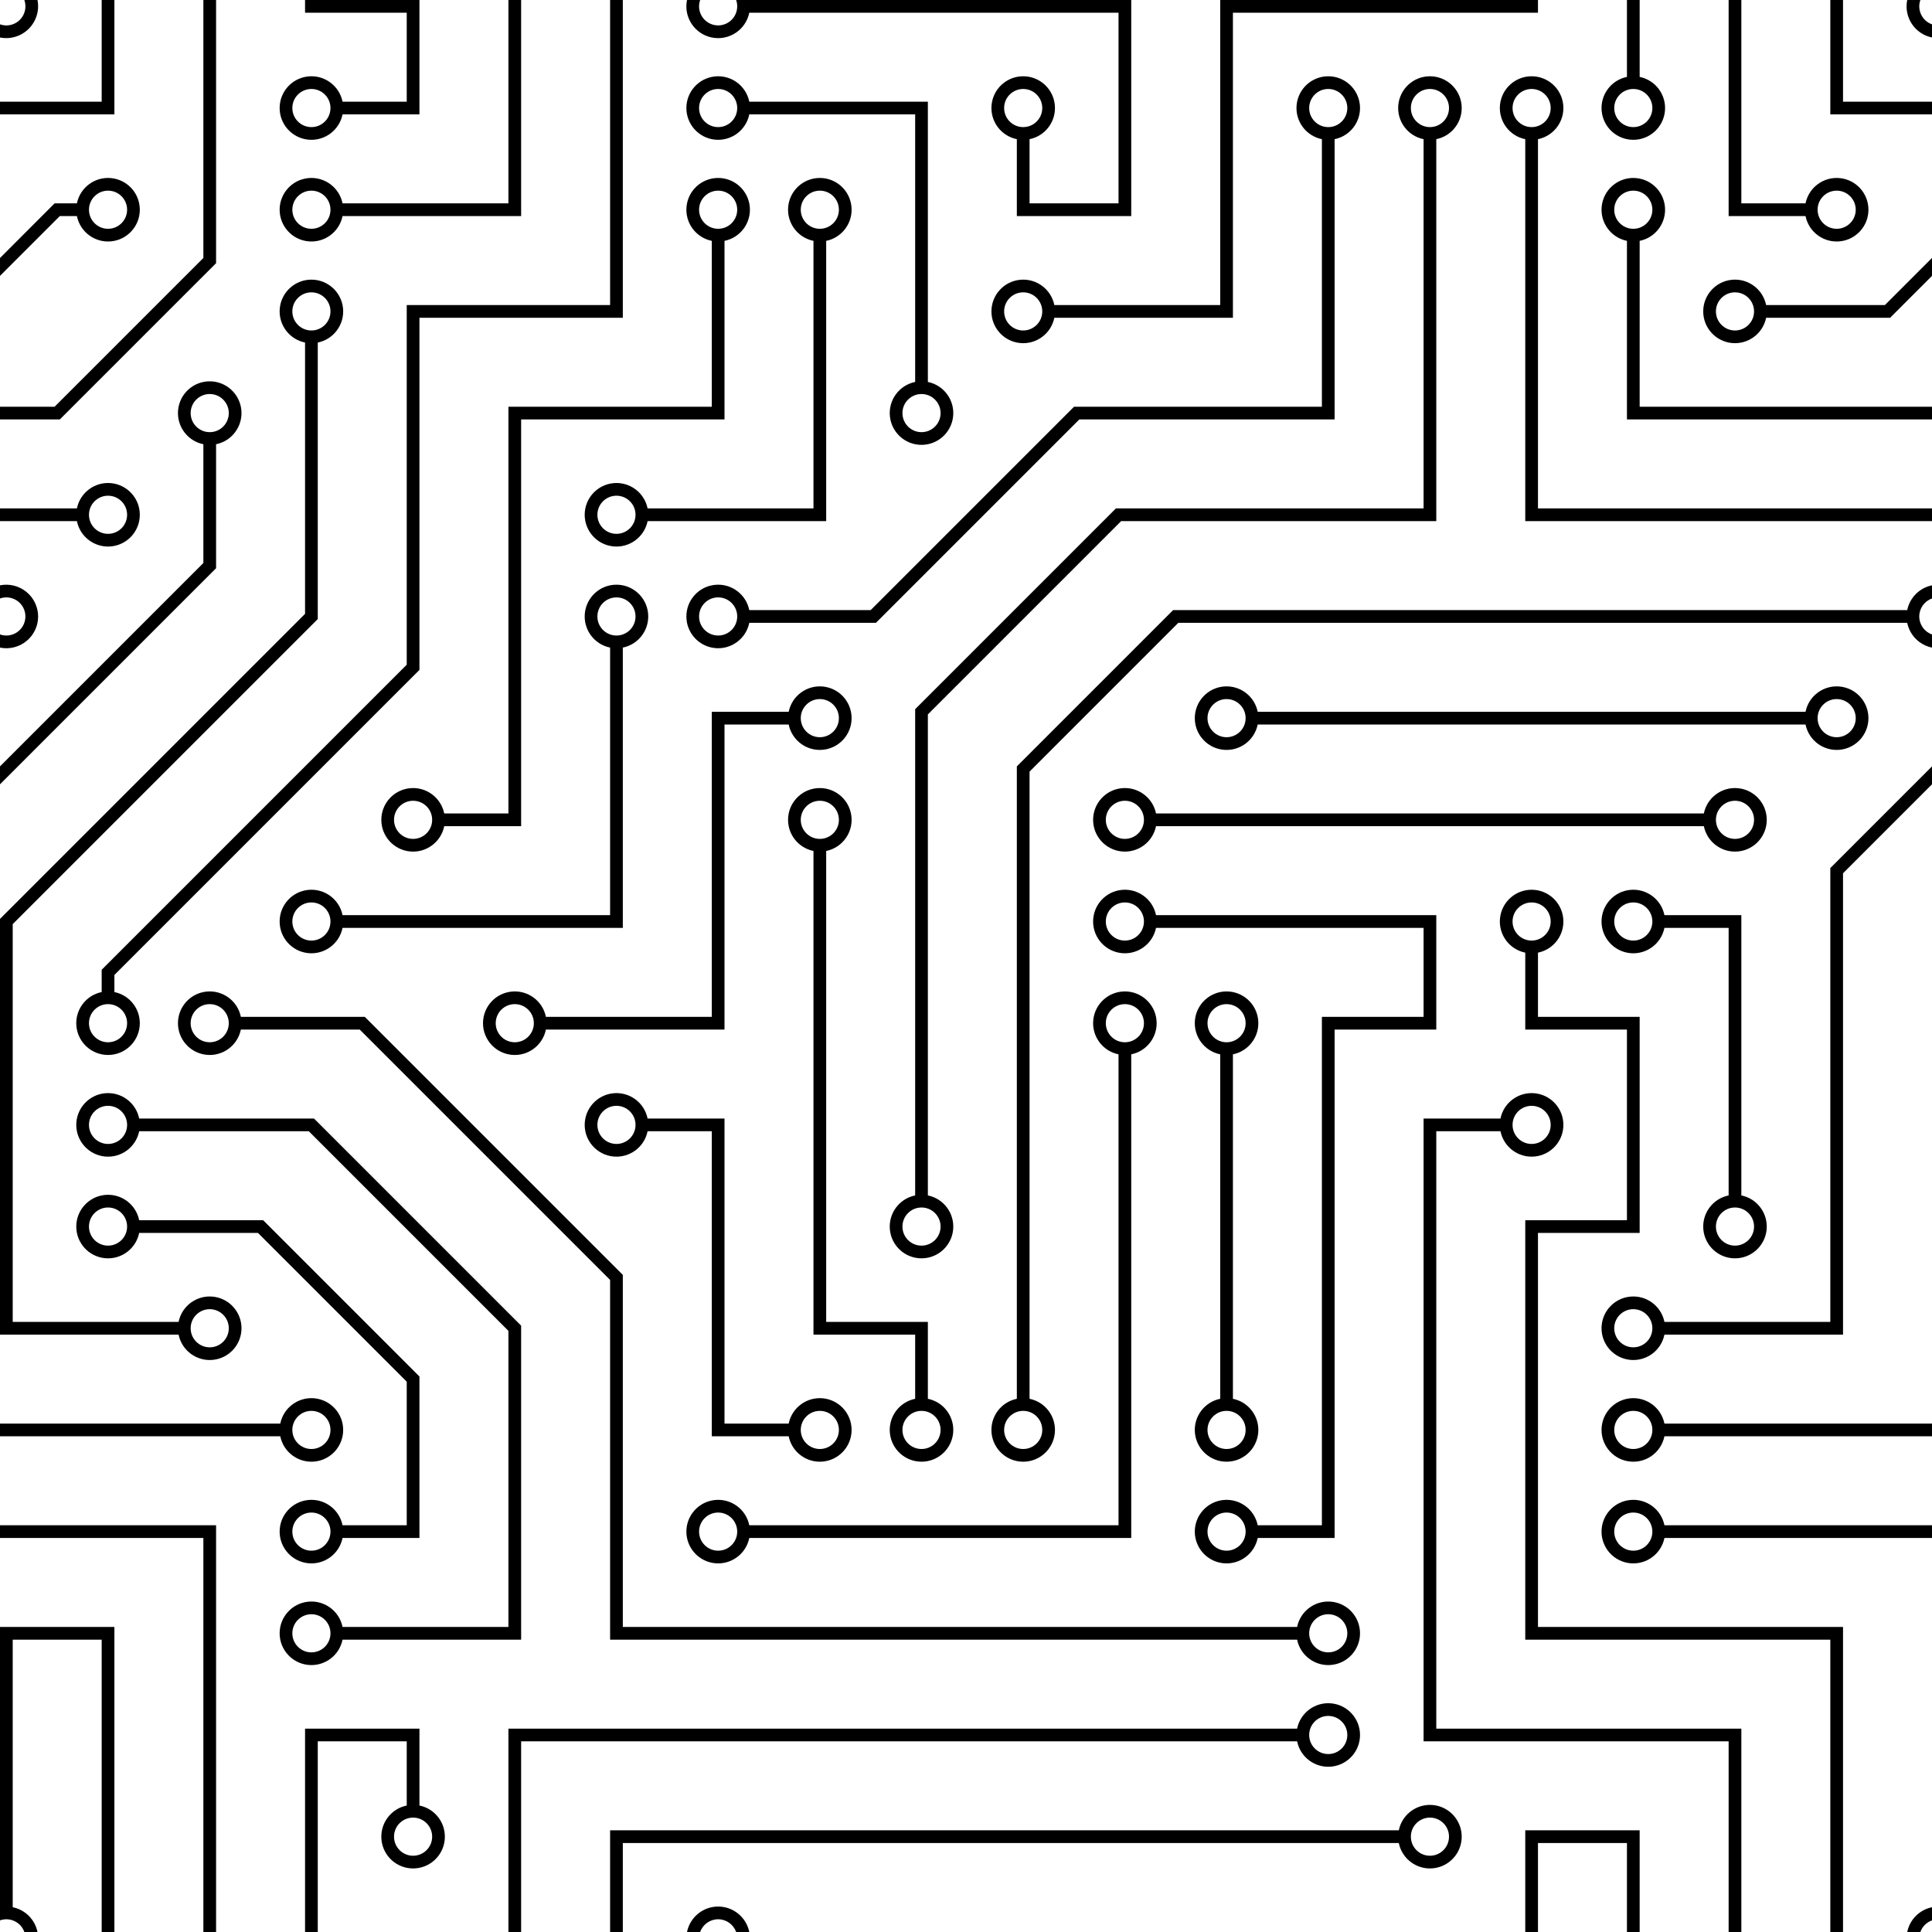
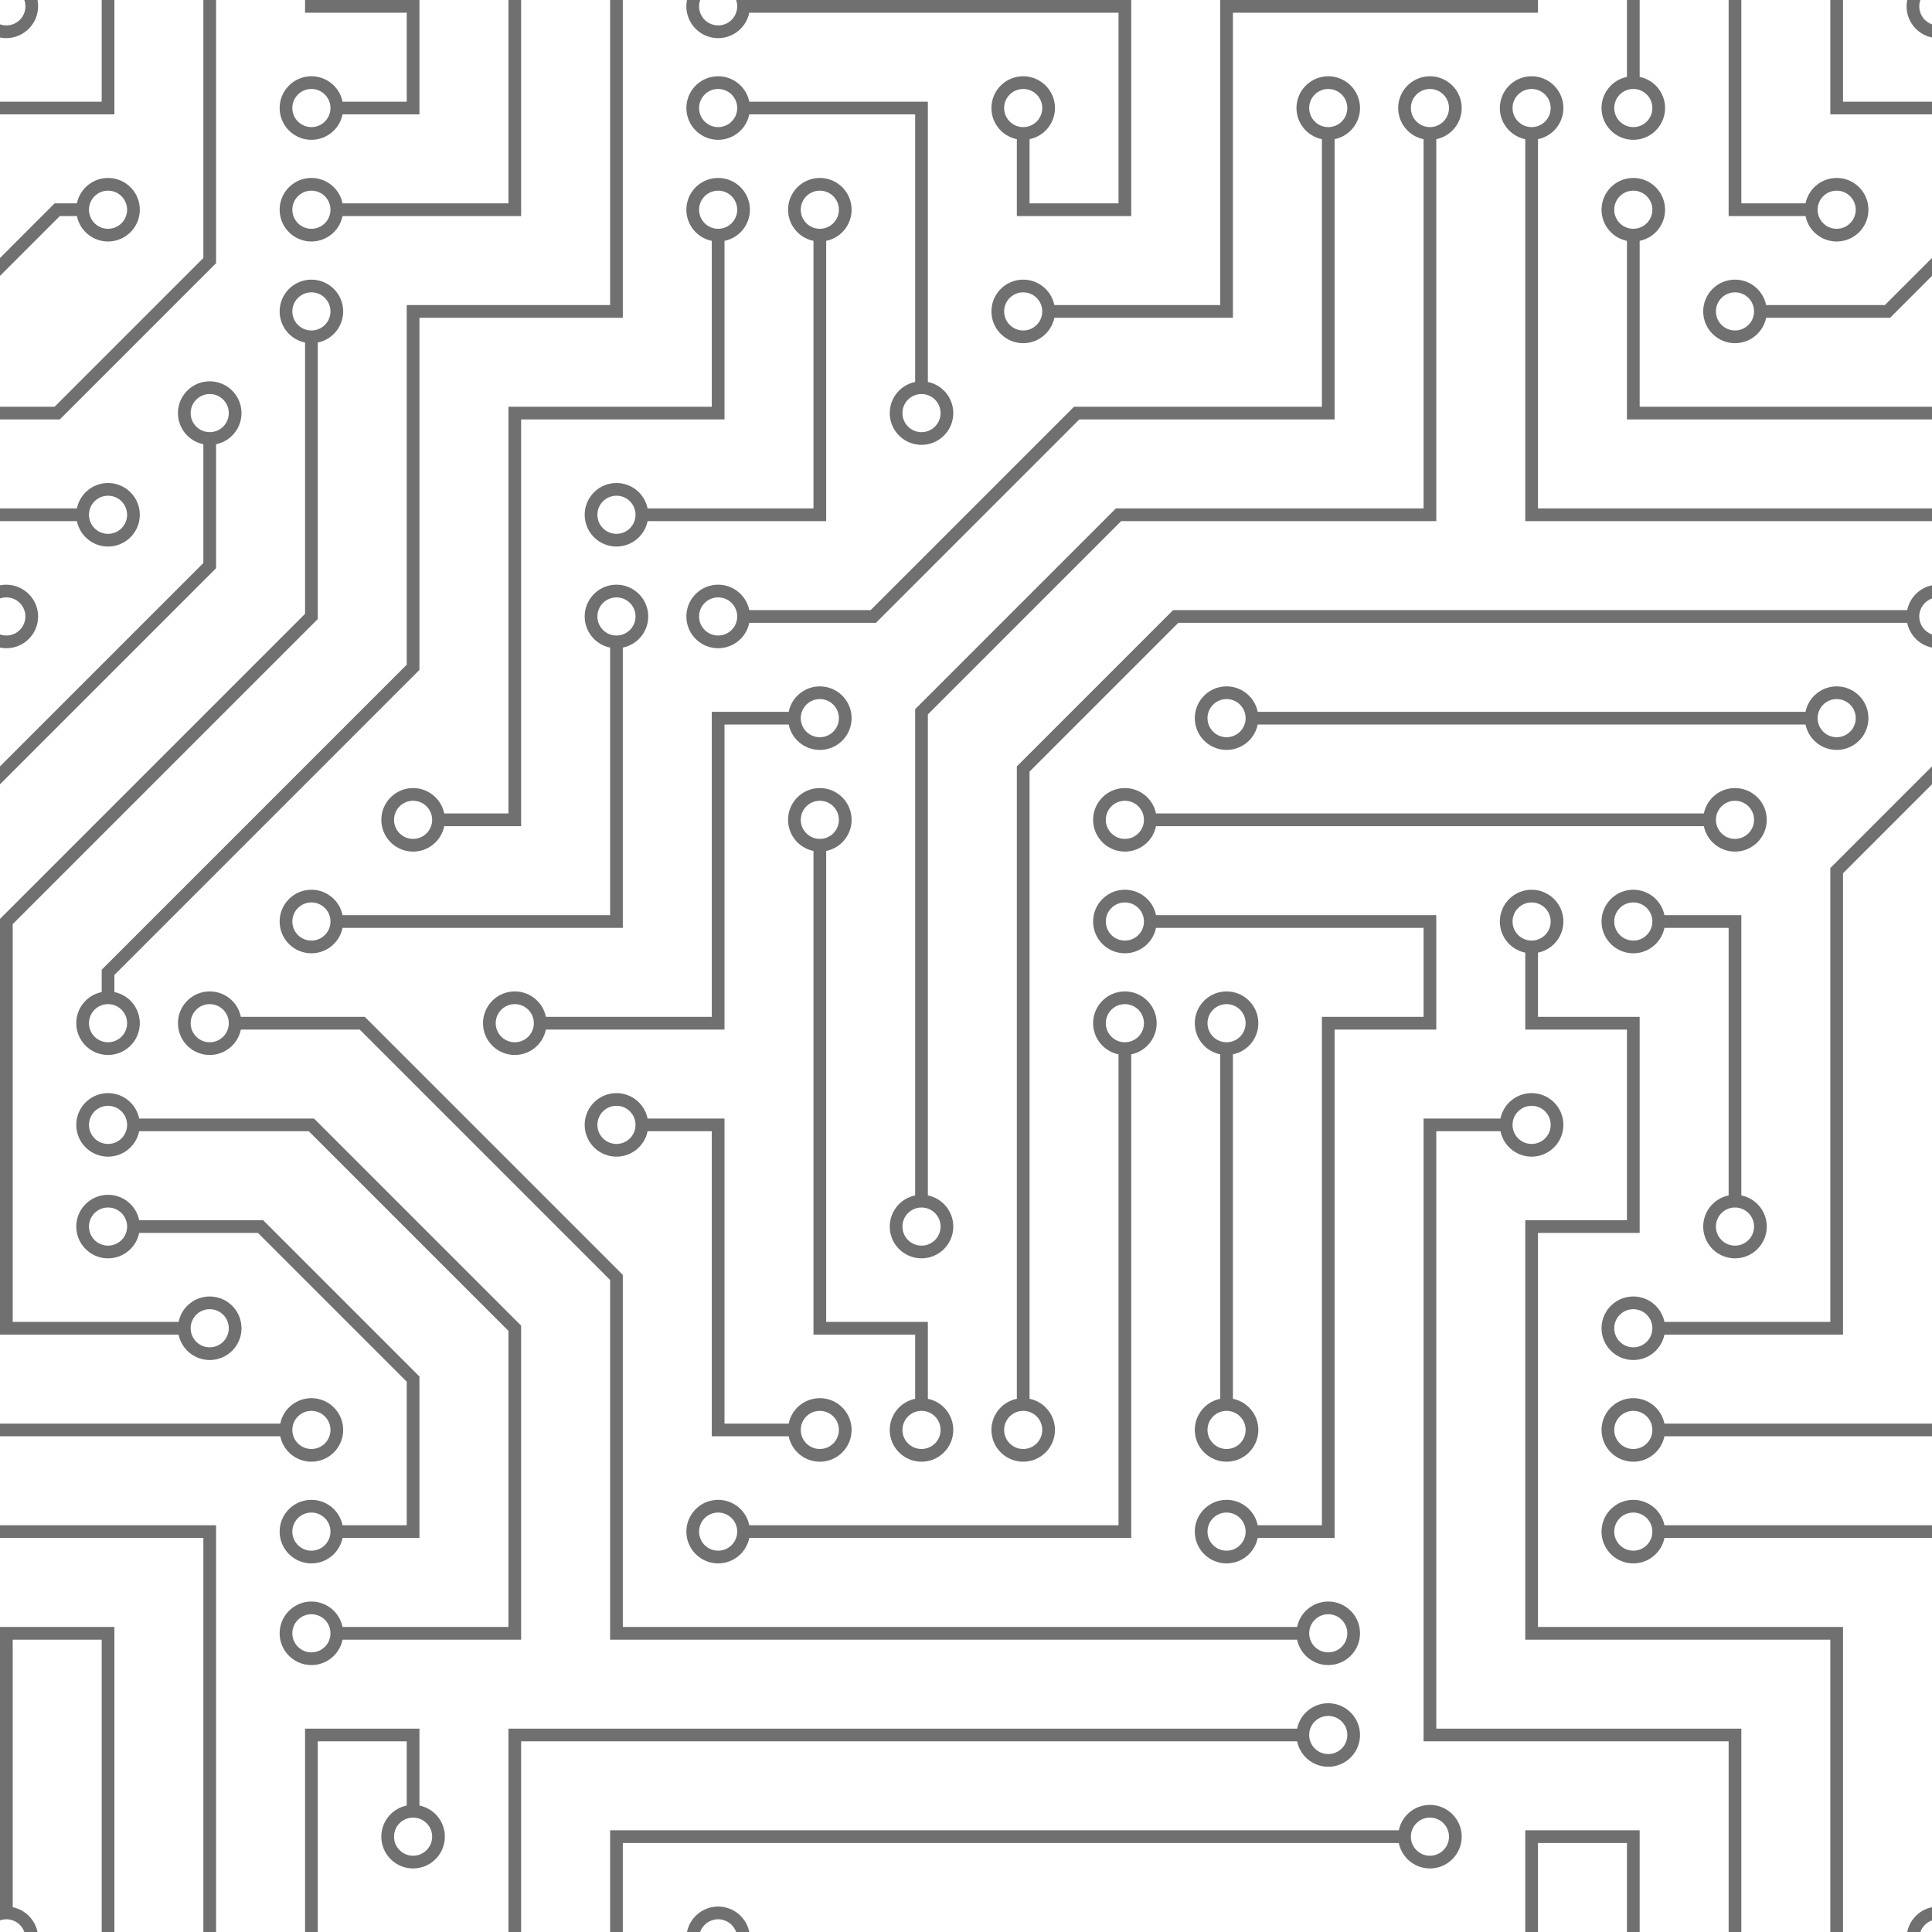
<svg xmlns="http://www.w3.org/2000/svg" viewBox="0 0 304 304" width="304" height="304">
-   <path fill="#000" d="M44.1 224a5 5 0 1 1 0 2H0v-2h44.1zm160 48a5 5 0 1 1 0 2H82v-2h122.1zm57.8-46a5 5 0 1 1 0-2H304v2h-42.1zm0 16a5 5 0 1 1 0-2H304v2h-42.1zm6.2-114a5 5 0 1 1 0 2h-86.2a5 5 0 1 1 0-2h86.2zm-256-48a5 5 0 1 1 0 2H0v-2h12.1zm185.8 34a5 5 0 1 1 0-2h86.2a5 5 0 1 1 0 2h-86.2zM258 12.1a5 5 0 1 1-2 0V0h2v12.1zm-64 208a5 5 0 1 1-2 0v-54.2a5 5 0 1 1 2 0v54.2zm48-198.2V80h62v2h-64V21.9a5 5 0 1 1 2 0zm16 16V64h46v2h-48V37.9a5 5 0 1 1 2 0zm-128 96V208h16v12.1a5 5 0 1 1-2 0V210h-16v-76.1a5 5 0 1 1 2 0zm-5.9-21.9a5 5 0 1 1 0 2H114v48H85.9a5 5 0 1 1 0-2H112v-48h12.1zm-6.2 130a5 5 0 1 1 0-2H176v-74.1a5 5 0 1 1 2 0V242h-60.1zm-16-64a5 5 0 1 1 0-2H114v48h10.1a5 5 0 1 1 0 2H112v-48h-10.1zM66 284.1a5 5 0 1 1-2 0V274H50v30h-2v-32h18v12.1zM236.1 176a5 5 0 1 1 0 2H226v94h48v32h-2v-30h-48v-98h12.1zm25.8-30a5 5 0 1 1 0-2H274v44.1a5 5 0 1 1-2 0V146h-10.1zm-64 96a5 5 0 1 1 0-2H208v-80h16v-14h-42.1a5 5 0 1 1 0-2H226v18h-16v80h-12.1zm86.2-210a5 5 0 1 1 0 2H272V0h2v32h10.1zM98 101.9V146H53.9a5 5 0 1 1 0-2H96v-42.1a5 5 0 1 1 2 0zM53.9 34a5 5 0 1 1 0-2H80V0h2v34H53.9zm60.1 3.9V66H82v64H69.9a5 5 0 1 1 0-2H80V64h32V37.9a5 5 0 1 1 2 0zM101.9 82a5 5 0 1 1 0-2H128V37.9a5 5 0 1 1 2 0V82h-28.1zm16-64a5 5 0 1 1 0-2H146v44.1a5 5 0 1 1-2 0V18h-26.1zm102.2 270a5 5 0 1 1 0 2H98v14h-2v-16h124.1zM242 149.9V160h16v34h-16v62h48v48h-2v-46h-48v-66h16v-30h-16v-12.1a5 5 0 1 1 2 0zM53.9 18a5 5 0 1 1 0-2H64V2H48V0h18v18H53.9zm112 32a5 5 0 1 1 0-2H192V0h50v2h-48v48h-28.1zm-48-48a5 5 0 0 1-9.8-2h2.07a3 3 0 1 0 5.66 0H178v34h-18V21.9a5 5 0 1 1 2 0V32h14V2h-58.1zm0 96a5 5 0 1 1 0-2H137l32-32h39V21.9a5 5 0 1 1 2 0V66h-40.17l-32 32H117.9zm28.1 90.1a5 5 0 1 1-2 0v-76.51L175.59 80H224V21.9a5 5 0 1 1 2 0V82h-49.59L146 112.41v75.69zm16 32a5 5 0 1 1-2 0v-99.51L184.59 96H300.1a5 5 0 0 1 3.9-3.9v2.07a3 3 0 0 0 0 5.66v2.07a5 5 0 0 1-3.9-3.9H185.41L162 121.41v98.69zm-144-64a5 5 0 1 1-2 0v-3.51l48-48V48h32V0h2v50H66v55.41l-48 48v2.69zM50 53.9v43.51l-48 48V208h26.1a5 5 0 1 1 0 2H0v-65.41l48-48V53.9a5 5 0 1 1 2 0zm-16 16V89.41l-34 34v-2.82l32-32V69.9a5 5 0 1 1 2 0zM12.1 32a5 5 0 1 1 0 2H9.41L0 43.41V40.6L8.59 32h3.51zm265.8 18a5 5 0 1 1 0-2h18.69l7.41-7.41v2.82L297.41 50H277.9zm-16 160a5 5 0 1 1 0-2H288v-71.41l16-16v2.82l-14 14V210h-28.1zm-208 32a5 5 0 1 1 0-2H64v-22.59L40.59 194H21.9a5 5 0 1 1 0-2H41.41L66 216.59V242H53.9zm150.2 14a5 5 0 1 1 0 2H96v-56.6L56.6 162H37.9a5 5 0 1 1 0-2h19.5L98 200.6V256h106.1zm-150.2 2a5 5 0 1 1 0-2H80v-46.59L48.59 178H21.9a5 5 0 1 1 0-2H49.41L82 208.59V258H53.9zM34 39.8v1.61L9.41 66H0v-2h8.59L32 40.59V0h2v39.8zM2 300.1a5 5 0 0 1 3.9 3.9H3.83A3 3 0 0 0 0 302.17V256h18v48h-2v-46H2v42.1zM34 241v63h-2v-62H0v-2h34v1zM17 18H0v-2h16V0h2v18h-1zm273-2h14v2h-16V0h2v16zm-32 273v15h-2v-14h-14v14h-2v-16h18v1zM0 92.1A5.02 5.02 0 0 1 6 97a5 5 0 0 1-6 4.9v-2.07a3 3 0 1 0 0-5.66V92.1zM80 272h2v32h-2v-32zm37.9 32h-2.07a3 3 0 0 0-5.66 0h-2.07a5 5 0 0 1 9.8 0zM5.9 0A5.02 5.02 0 0 1 0 5.9V3.83A3 3 0 0 0 3.83 0H5.9zm294.2 0h2.07A3 3 0 0 0 304 3.83V5.9a5 5 0 0 1-3.9-5.9zm3.9 300.1v2.07a3 3 0 0 0-1.83 1.83h-2.07a5 5 0 0 1 3.9-3.9zM97 100a3 3 0 1 0 0-6 3 3 0 0 0 0 6zm0-16a3 3 0 1 0 0-6 3 3 0 0 0 0 6zm16 16a3 3 0 1 0 0-6 3 3 0 0 0 0 6zm16 16a3 3 0 1 0 0-6 3 3 0 0 0 0 6zm0 16a3 3 0 1 0 0-6 3 3 0 0 0 0 6zm-48 32a3 3 0 1 0 0-6 3 3 0 0 0 0 6zm16 16a3 3 0 1 0 0-6 3 3 0 0 0 0 6zm32 48a3 3 0 1 0 0-6 3 3 0 0 0 0 6zm-16 16a3 3 0 1 0 0-6 3 3 0 0 0 0 6zm32-16a3 3 0 1 0 0-6 3 3 0 0 0 0 6zm0-32a3 3 0 1 0 0-6 3 3 0 0 0 0 6zm16 32a3 3 0 1 0 0-6 3 3 0 0 0 0 6zm32 16a3 3 0 1 0 0-6 3 3 0 0 0 0 6zm0-16a3 3 0 1 0 0-6 3 3 0 0 0 0 6zm-16-64a3 3 0 1 0 0-6 3 3 0 0 0 0 6zm16 0a3 3 0 1 0 0-6 3 3 0 0 0 0 6zm16 96a3 3 0 1 0 0-6 3 3 0 0 0 0 6zm0 16a3 3 0 1 0 0-6 3 3 0 0 0 0 6zm16 16a3 3 0 1 0 0-6 3 3 0 0 0 0 6zm16-144a3 3 0 1 0 0-6 3 3 0 0 0 0 6zm0 32a3 3 0 1 0 0-6 3 3 0 0 0 0 6zm16-32a3 3 0 1 0 0-6 3 3 0 0 0 0 6zm16-16a3 3 0 1 0 0-6 3 3 0 0 0 0 6zm-96 0a3 3 0 1 0 0-6 3 3 0 0 0 0 6zm0 16a3 3 0 1 0 0-6 3 3 0 0 0 0 6zm16-32a3 3 0 1 0 0-6 3 3 0 0 0 0 6zm96 0a3 3 0 1 0 0-6 3 3 0 0 0 0 6zm-16-64a3 3 0 1 0 0-6 3 3 0 0 0 0 6zm16-16a3 3 0 1 0 0-6 3 3 0 0 0 0 6zm-32 0a3 3 0 1 0 0-6 3 3 0 0 0 0 6zm0-16a3 3 0 1 0 0-6 3 3 0 0 0 0 6zm-16 0a3 3 0 1 0 0-6 3 3 0 0 0 0 6zm-16 0a3 3 0 1 0 0-6 3 3 0 0 0 0 6zm-16 0a3 3 0 1 0 0-6 3 3 0 0 0 0 6zM49 36a3 3 0 1 0 0-6 3 3 0 0 0 0 6zm-32 0a3 3 0 1 0 0-6 3 3 0 0 0 0 6zm32 16a3 3 0 1 0 0-6 3 3 0 0 0 0 6zM33 68a3 3 0 1 0 0-6 3 3 0 0 0 0 6zm16-48a3 3 0 1 0 0-6 3 3 0 0 0 0 6zm0 240a3 3 0 1 0 0-6 3 3 0 0 0 0 6zm16 32a3 3 0 1 0 0-6 3 3 0 0 0 0 6zm-16-64a3 3 0 1 0 0-6 3 3 0 0 0 0 6zm0 16a3 3 0 1 0 0-6 3 3 0 0 0 0 6zm-16-32a3 3 0 1 0 0-6 3 3 0 0 0 0 6zm80-176a3 3 0 1 0 0-6 3 3 0 0 0 0 6zm16 0a3 3 0 1 0 0-6 3 3 0 0 0 0 6zm-16-16a3 3 0 1 0 0-6 3 3 0 0 0 0 6zm32 48a3 3 0 1 0 0-6 3 3 0 0 0 0 6zm16-16a3 3 0 1 0 0-6 3 3 0 0 0 0 6zm0-32a3 3 0 1 0 0-6 3 3 0 0 0 0 6zm112 176a3 3 0 1 0 0-6 3 3 0 0 0 0 6zm-16 16a3 3 0 1 0 0-6 3 3 0 0 0 0 6zm0 16a3 3 0 1 0 0-6 3 3 0 0 0 0 6zm0 16a3 3 0 1 0 0-6 3 3 0 0 0 0 6zM17 180a3 3 0 1 0 0-6 3 3 0 0 0 0 6zm0 16a3 3 0 1 0 0-6 3 3 0 0 0 0 6zm0-32a3 3 0 1 0 0-6 3 3 0 0 0 0 6zm16 0a3 3 0 1 0 0-6 3 3 0 0 0 0 6zM17 84a3 3 0 1 0 0-6 3 3 0 0 0 0 6zm32 64a3 3 0 1 0 0-6 3 3 0 0 0 0 6zm16-16a3 3 0 1 0 0-6 3 3 0 0 0 0 6z" />
+   <path fill="%235991ad" fill-opacity="0.56" d="M44.1 224a5 5 0 1 1 0 2H0v-2h44.1zm160 48a5 5 0 1 1 0 2H82v-2h122.1zm57.8-46a5 5 0 1 1 0-2H304v2h-42.1zm0 16a5 5 0 1 1 0-2H304v2h-42.1zm6.2-114a5 5 0 1 1 0 2h-86.2a5 5 0 1 1 0-2h86.2zm-256-48a5 5 0 1 1 0 2H0v-2h12.1zm185.8 34a5 5 0 1 1 0-2h86.2a5 5 0 1 1 0 2h-86.2zM258 12.1a5 5 0 1 1-2 0V0h2v12.1zm-64 208a5 5 0 1 1-2 0v-54.2a5 5 0 1 1 2 0v54.2zm48-198.2V80h62v2h-64V21.9a5 5 0 1 1 2 0zm16 16V64h46v2h-48V37.9a5 5 0 1 1 2 0zm-128 96V208h16v12.1a5 5 0 1 1-2 0V210h-16v-76.1a5 5 0 1 1 2 0zm-5.9-21.9a5 5 0 1 1 0 2H114v48H85.9a5 5 0 1 1 0-2H112v-48h12.1zm-6.2 130a5 5 0 1 1 0-2H176v-74.1a5 5 0 1 1 2 0V242h-60.1zm-16-64a5 5 0 1 1 0-2H114v48h10.1a5 5 0 1 1 0 2H112v-48h-10.1zM66 284.1a5 5 0 1 1-2 0V274H50v30h-2v-32h18v12.1zM236.1 176a5 5 0 1 1 0 2H226v94h48v32h-2v-30h-48v-98h12.1zm25.8-30a5 5 0 1 1 0-2H274v44.1a5 5 0 1 1-2 0V146h-10.1zm-64 96a5 5 0 1 1 0-2H208v-80h16v-14h-42.1a5 5 0 1 1 0-2H226v18h-16v80h-12.1zm86.2-210a5 5 0 1 1 0 2H272V0h2v32h10.1zM98 101.9V146H53.9a5 5 0 1 1 0-2H96v-42.1a5 5 0 1 1 2 0zM53.9 34a5 5 0 1 1 0-2H80V0h2v34H53.9zm60.1 3.9V66H82v64H69.9a5 5 0 1 1 0-2H80V64h32V37.9a5 5 0 1 1 2 0zM101.9 82a5 5 0 1 1 0-2H128V37.9a5 5 0 1 1 2 0V82h-28.1zm16-64a5 5 0 1 1 0-2H146v44.1a5 5 0 1 1-2 0V18h-26.1zm102.2 270a5 5 0 1 1 0 2H98v14h-2v-16h124.1zM242 149.9V160h16v34h-16v62h48v48h-2v-46h-48v-66h16v-30h-16v-12.1a5 5 0 1 1 2 0zM53.9 18a5 5 0 1 1 0-2H64V2H48V0h18v18H53.9zm112 32a5 5 0 1 1 0-2H192V0h50v2h-48v48h-28.1zm-48-48a5 5 0 0 1-9.8-2h2.07a3 3 0 1 0 5.66 0H178v34h-18V21.9a5 5 0 1 1 2 0V32h14V2h-58.1zm0 96a5 5 0 1 1 0-2H137l32-32h39V21.9a5 5 0 1 1 2 0V66h-40.17l-32 32H117.9zm28.1 90.1a5 5 0 1 1-2 0v-76.51L175.59 80H224V21.9a5 5 0 1 1 2 0V82h-49.59L146 112.41v75.69zm16 32a5 5 0 1 1-2 0v-99.51L184.59 96H300.1a5 5 0 0 1 3.9-3.9v2.07a3 3 0 0 0 0 5.66v2.07a5 5 0 0 1-3.9-3.9H185.41L162 121.41v98.69zm-144-64a5 5 0 1 1-2 0v-3.51l48-48V48h32V0h2v50H66v55.41l-48 48v2.69zM50 53.9v43.51l-48 48V208h26.1a5 5 0 1 1 0 2H0v-65.41l48-48V53.9a5 5 0 1 1 2 0zm-16 16V89.41l-34 34v-2.82l32-32V69.9a5 5 0 1 1 2 0zM12.1 32a5 5 0 1 1 0 2H9.41L0 43.41V40.6L8.59 32h3.51zm265.8 18a5 5 0 1 1 0-2h18.69l7.41-7.41v2.82L297.41 50H277.9zm-16 160a5 5 0 1 1 0-2H288v-71.41l16-16v2.82l-14 14V210h-28.1zm-208 32a5 5 0 1 1 0-2H64v-22.59L40.59 194H21.9a5 5 0 1 1 0-2H41.41L66 216.59V242H53.9zm150.2 14a5 5 0 1 1 0 2H96v-56.6L56.6 162H37.9a5 5 0 1 1 0-2h19.5L98 200.6V256h106.1zm-150.2 2a5 5 0 1 1 0-2H80v-46.59L48.59 178H21.9a5 5 0 1 1 0-2H49.41L82 208.59V258H53.9zM34 39.8v1.61L9.41 66H0v-2h8.59L32 40.59V0h2v39.8zM2 300.1a5 5 0 0 1 3.9 3.9H3.83A3 3 0 0 0 0 302.17V256h18v48h-2v-46H2v42.1zM34 241v63h-2v-62H0v-2h34v1zM17 18H0v-2h16V0h2v18h-1zm273-2h14v2h-16V0h2v16zm-32 273v15h-2v-14h-14v14h-2v-16h18v1zM0 92.1A5.02 5.02 0 0 1 6 97a5 5 0 0 1-6 4.9v-2.07a3 3 0 1 0 0-5.66V92.1zM80 272h2v32h-2v-32zm37.9 32h-2.07a3 3 0 0 0-5.66 0h-2.07a5 5 0 0 1 9.8 0zM5.9 0A5.02 5.02 0 0 1 0 5.9V3.83A3 3 0 0 0 3.83 0H5.9zm294.2 0h2.07A3 3 0 0 0 304 3.83V5.9a5 5 0 0 1-3.9-5.9zm3.9 300.1v2.07a3 3 0 0 0-1.83 1.83h-2.07a5 5 0 0 1 3.9-3.9zM97 100a3 3 0 1 0 0-6 3 3 0 0 0 0 6zm0-16a3 3 0 1 0 0-6 3 3 0 0 0 0 6zm16 16a3 3 0 1 0 0-6 3 3 0 0 0 0 6zm16 16a3 3 0 1 0 0-6 3 3 0 0 0 0 6zm0 16a3 3 0 1 0 0-6 3 3 0 0 0 0 6zm-48 32a3 3 0 1 0 0-6 3 3 0 0 0 0 6zm16 16a3 3 0 1 0 0-6 3 3 0 0 0 0 6zm32 48a3 3 0 1 0 0-6 3 3 0 0 0 0 6zm-16 16a3 3 0 1 0 0-6 3 3 0 0 0 0 6zm32-16a3 3 0 1 0 0-6 3 3 0 0 0 0 6zm0-32a3 3 0 1 0 0-6 3 3 0 0 0 0 6zm16 32a3 3 0 1 0 0-6 3 3 0 0 0 0 6zm32 16a3 3 0 1 0 0-6 3 3 0 0 0 0 6zm0-16a3 3 0 1 0 0-6 3 3 0 0 0 0 6zm-16-64a3 3 0 1 0 0-6 3 3 0 0 0 0 6zm16 0a3 3 0 1 0 0-6 3 3 0 0 0 0 6zm16 96a3 3 0 1 0 0-6 3 3 0 0 0 0 6zm0 16a3 3 0 1 0 0-6 3 3 0 0 0 0 6zm16 16a3 3 0 1 0 0-6 3 3 0 0 0 0 6zm16-144a3 3 0 1 0 0-6 3 3 0 0 0 0 6zm0 32a3 3 0 1 0 0-6 3 3 0 0 0 0 6zm16-32a3 3 0 1 0 0-6 3 3 0 0 0 0 6zm16-16a3 3 0 1 0 0-6 3 3 0 0 0 0 6zm-96 0a3 3 0 1 0 0-6 3 3 0 0 0 0 6zm0 16a3 3 0 1 0 0-6 3 3 0 0 0 0 6zm16-32a3 3 0 1 0 0-6 3 3 0 0 0 0 6zm96 0a3 3 0 1 0 0-6 3 3 0 0 0 0 6zm-16-64a3 3 0 1 0 0-6 3 3 0 0 0 0 6zm16-16a3 3 0 1 0 0-6 3 3 0 0 0 0 6zm-32 0a3 3 0 1 0 0-6 3 3 0 0 0 0 6zm0-16a3 3 0 1 0 0-6 3 3 0 0 0 0 6zm-16 0a3 3 0 1 0 0-6 3 3 0 0 0 0 6zm-16 0a3 3 0 1 0 0-6 3 3 0 0 0 0 6zm-16 0a3 3 0 1 0 0-6 3 3 0 0 0 0 6zM49 36a3 3 0 1 0 0-6 3 3 0 0 0 0 6zm-32 0a3 3 0 1 0 0-6 3 3 0 0 0 0 6zm32 16a3 3 0 1 0 0-6 3 3 0 0 0 0 6zM33 68a3 3 0 1 0 0-6 3 3 0 0 0 0 6zm16-48a3 3 0 1 0 0-6 3 3 0 0 0 0 6zm0 240a3 3 0 1 0 0-6 3 3 0 0 0 0 6zm16 32a3 3 0 1 0 0-6 3 3 0 0 0 0 6zm-16-64a3 3 0 1 0 0-6 3 3 0 0 0 0 6zm0 16a3 3 0 1 0 0-6 3 3 0 0 0 0 6zm-16-32a3 3 0 1 0 0-6 3 3 0 0 0 0 6zm80-176a3 3 0 1 0 0-6 3 3 0 0 0 0 6zm16 0a3 3 0 1 0 0-6 3 3 0 0 0 0 6zm-16-16a3 3 0 1 0 0-6 3 3 0 0 0 0 6zm32 48a3 3 0 1 0 0-6 3 3 0 0 0 0 6zm16-16a3 3 0 1 0 0-6 3 3 0 0 0 0 6zm0-32a3 3 0 1 0 0-6 3 3 0 0 0 0 6zm112 176a3 3 0 1 0 0-6 3 3 0 0 0 0 6zm-16 16a3 3 0 1 0 0-6 3 3 0 0 0 0 6zm0 16a3 3 0 1 0 0-6 3 3 0 0 0 0 6zm0 16a3 3 0 1 0 0-6 3 3 0 0 0 0 6zM17 180a3 3 0 1 0 0-6 3 3 0 0 0 0 6zm0 16a3 3 0 1 0 0-6 3 3 0 0 0 0 6zm0-32a3 3 0 1 0 0-6 3 3 0 0 0 0 6zm16 0a3 3 0 1 0 0-6 3 3 0 0 0 0 6zM17 84a3 3 0 1 0 0-6 3 3 0 0 0 0 6zm32 64a3 3 0 1 0 0-6 3 3 0 0 0 0 6zm16-16a3 3 0 1 0 0-6 3 3 0 0 0 0 6z" />
</svg>
